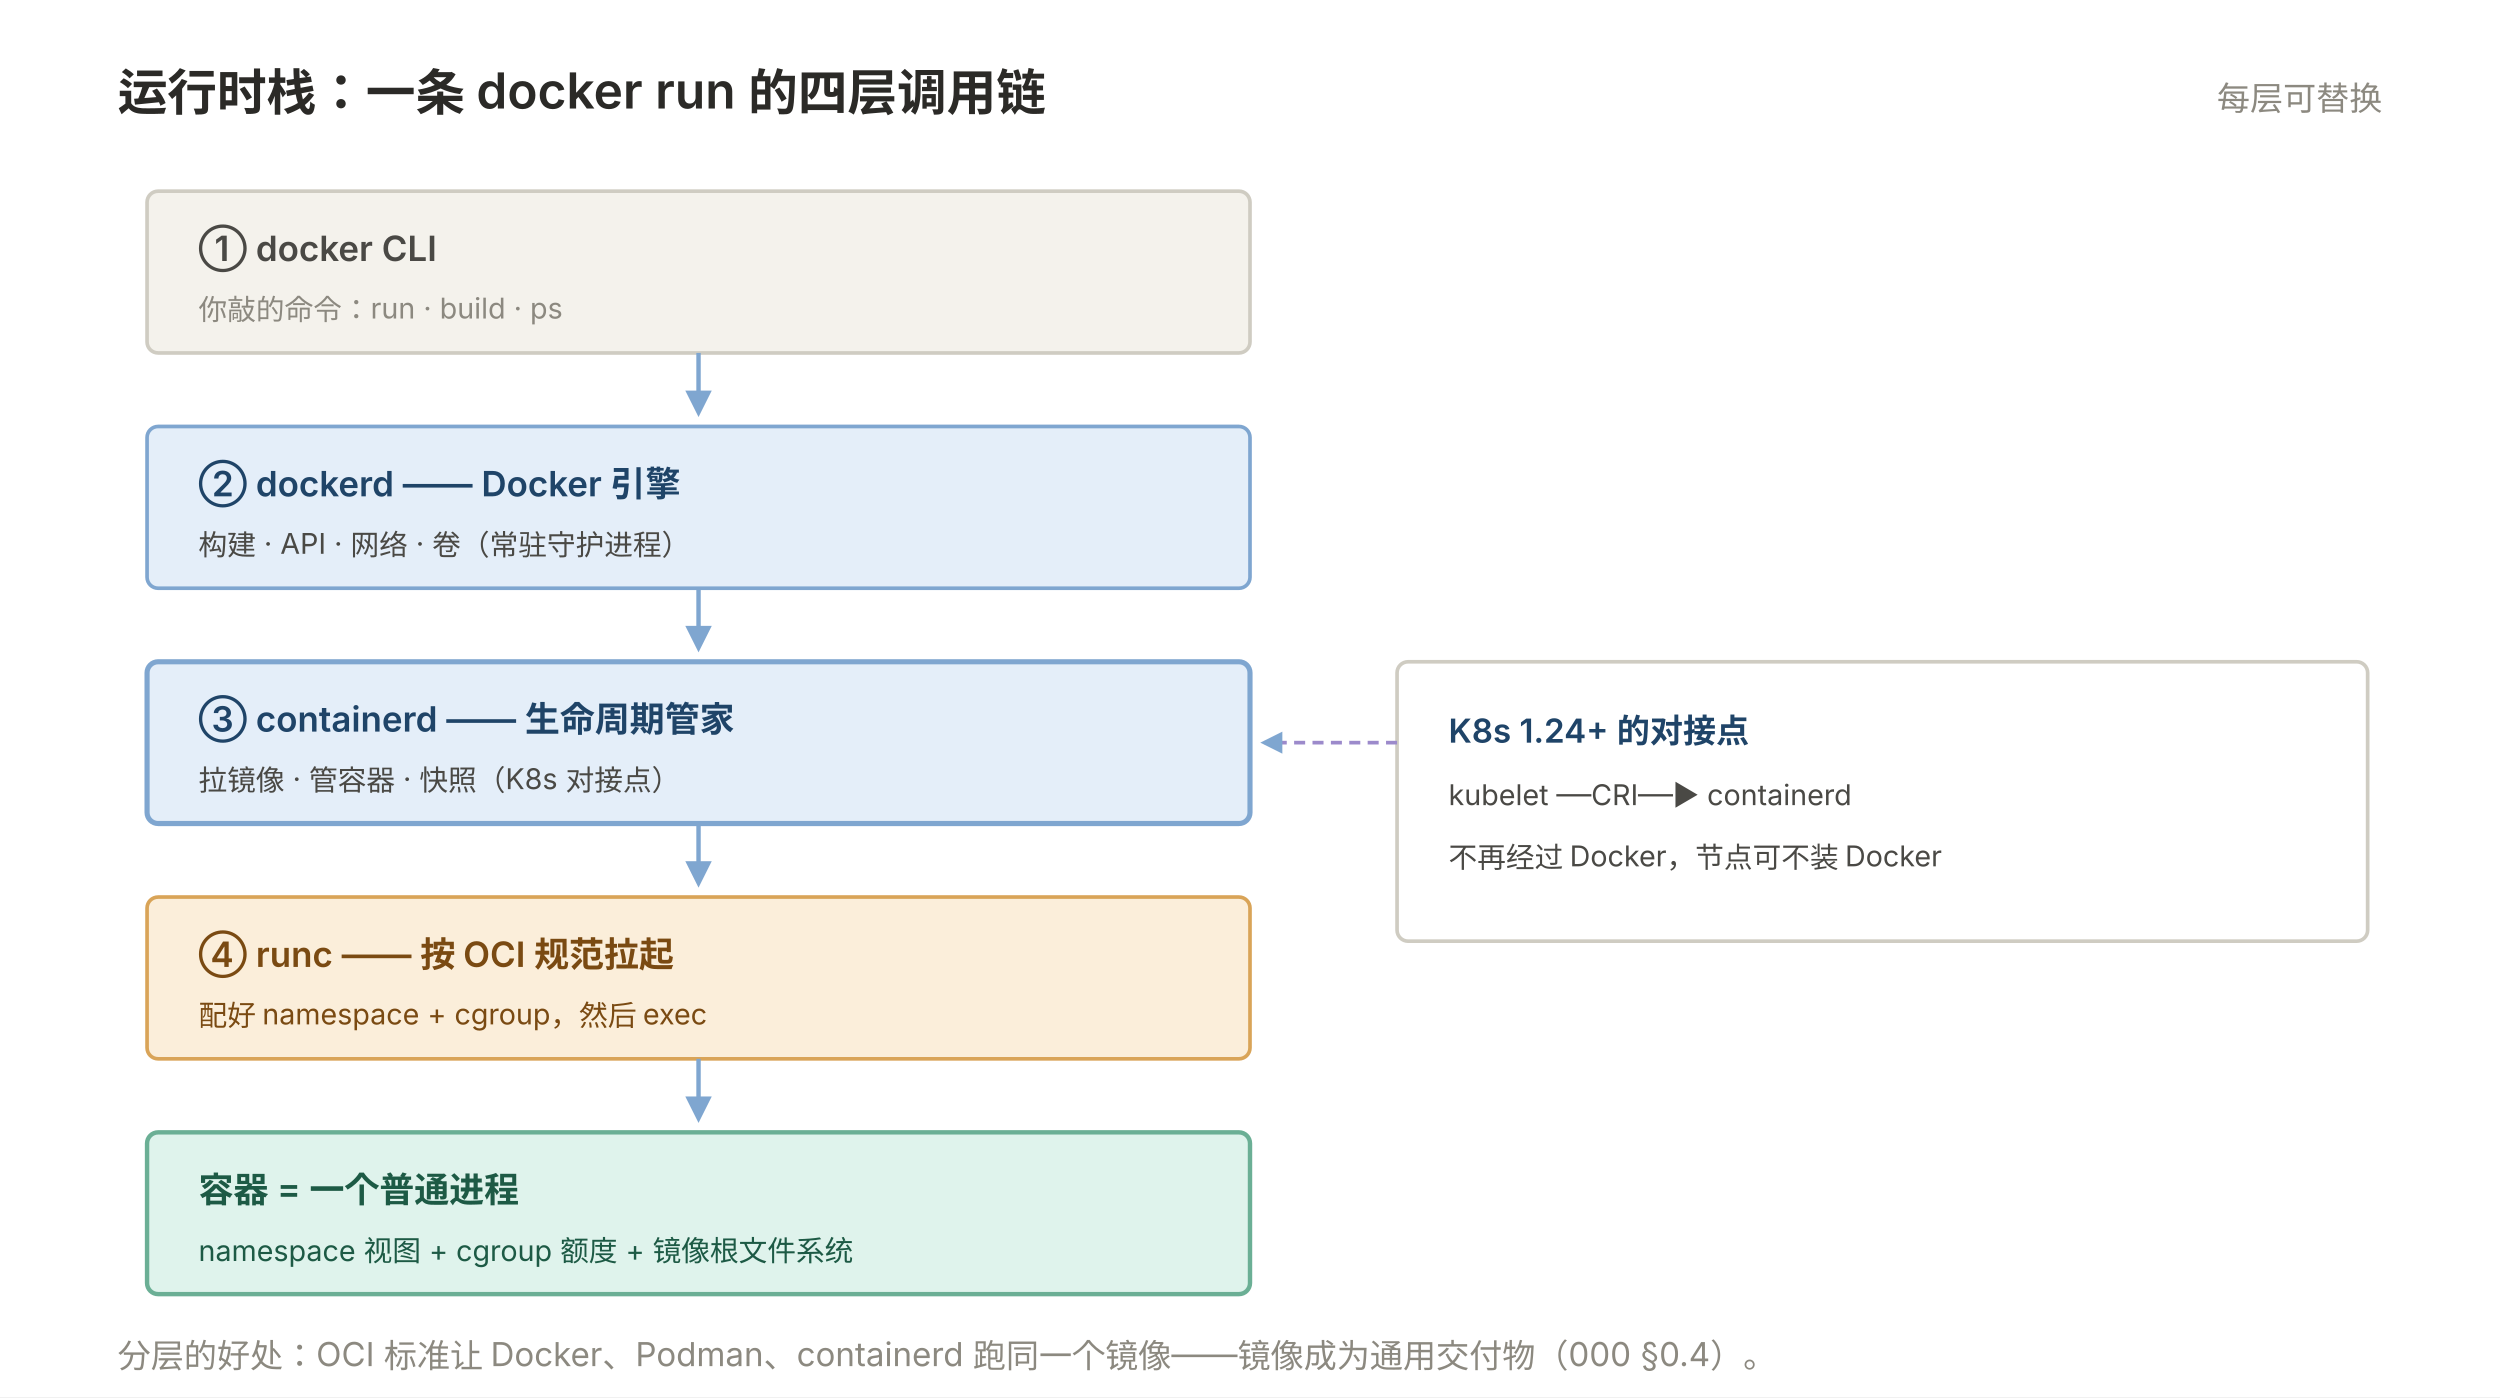
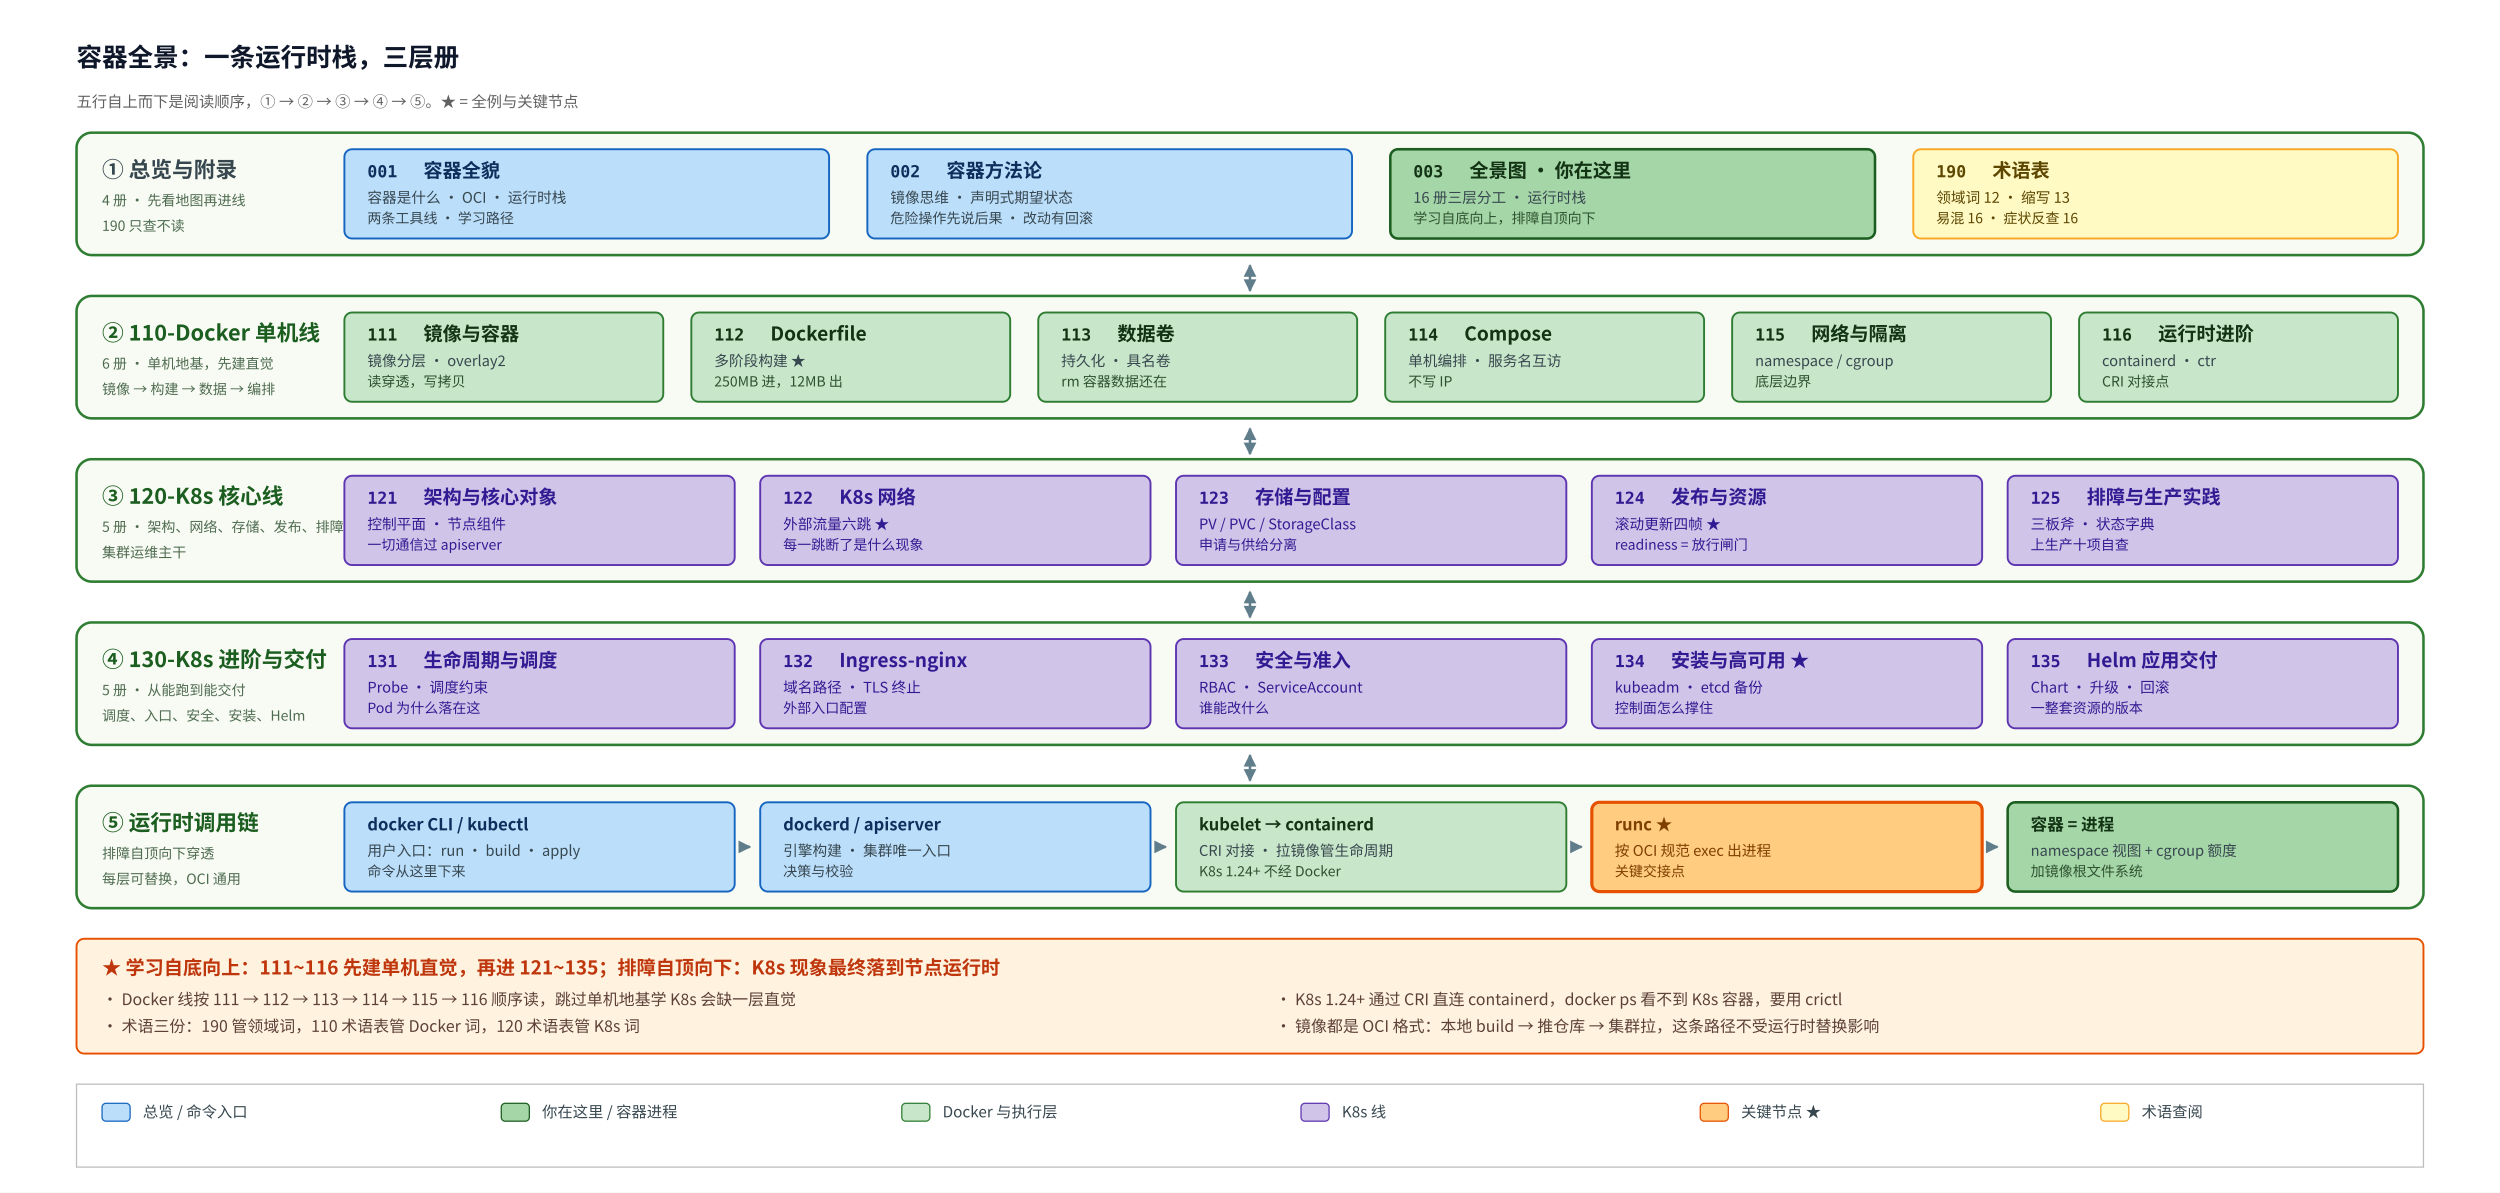
- <svg xmlns="http://www.w3.org/2000/svg" viewBox="0 0 1200 670.59" width="1200" height="670.59" font-family="-apple-system, 'Segoe UI', 'Microsoft YaHei', 'PingFang SC', sans-serif">
-   <g transform="scale(1.764706)">
-     <rect width="680" height="380" fill="#FFFFFF" />
-     <text x="32" y="30" font-size="13.5" font-weight="600" fill="#2B2A27">运行时栈：一条 docker run 的四层调用链</text>
-     <text x="648" y="30" font-size="9" fill="#8C8980" text-anchor="end">每层可替换</text>
-     <defs>
-       <marker id="a0Blue" viewBox="0 0 10 10" refX="8" refY="5" markerWidth="6" markerHeight="6" orient="auto">
-         <path d="M0,0 L10,5 L0,10 z" fill="#7FA6D0" />
-       </marker>
-     </defs>
-     <rect x="40" y="52" width="300" height="44" rx="3" fill="#F4F2EC" stroke="#CFCCC2" stroke-width="1" />
-     <text x="54" y="71" font-size="9.5" font-weight="600" fill="#4A4945">① docker CLI</text>
-     <text x="54" y="87" font-size="7.8" fill="#8C8980">你敲的命令：run · build · ps</text>
-     <line x1="190" y1="96" x2="190" y2="112" stroke="#7FA6D0" stroke-width="1.2" marker-end="url(#a0Blue)" />
-     <rect x="40" y="116" width="300" height="44" rx="3" fill="#E4EEF9" stroke="#7FA6D0" stroke-width="1" />
-     <text x="54" y="135" font-size="9.5" font-weight="600" fill="#1F4468">② dockerd —— Docker 引擎</text>
-     <text x="54" y="151" font-size="7.8" fill="#4A4945">构建 · API · 网络 · 卷（常驻守护进程）</text>
-     <line x1="190" y1="160" x2="190" y2="176" stroke="#7FA6D0" stroke-width="1.2" marker-end="url(#a0Blue)" />
-     <rect x="40" y="180" width="300" height="44" rx="3" fill="#E4EEF9" stroke="#7FA6D0" stroke-width="1.4" />
-     <text x="54" y="199" font-size="9.5" font-weight="600" fill="#1F4468">③ containerd —— 生命周期管家</text>
-     <text x="54" y="215" font-size="7.8" fill="#4A4945">拉镜像 · 管容器 · 快照（K8s 对接点）</text>
-     <line x1="190" y1="224" x2="190" y2="240" stroke="#7FA6D0" stroke-width="1.2" marker-end="url(#a0Blue)" />
-     <rect x="40" y="244" width="300" height="44" rx="3" fill="#FBEEDA" stroke="#D9A458" stroke-width="1" />
-     <text x="54" y="263" font-size="9.5" font-weight="600" fill="#7A4A12">④ runc —— 按 OCI 规范拉起</text>
-     <text x="54" y="279" font-size="7.8" fill="#7A4A12">配好 namespace + cgroup，然后 exec</text>
-     <line x1="190" y1="288" x2="190" y2="304" stroke="#7FA6D0" stroke-width="1.2" marker-end="url(#a0Blue)" />
-     <rect x="40" y="308" width="300" height="44" rx="3" fill="#DFF3EC" stroke="#6BAF95" stroke-width="1.2" />
-     <text x="54" y="327" font-size="9.5" font-weight="600" fill="#1D5A45">容器 = 一个普通进程</text>
-     <text x="54" y="343" font-size="7.8" fill="#1D5A45">namespace 视图 + cgroup 额度 + 镜像根文件系统</text>
-     <rect x="380" y="180" width="264" height="76" rx="3" fill="#FFFFFF" stroke="#CFCCC2" stroke-width="1" />
-     <text x="394" y="202" font-size="9" font-weight="600" fill="#1F4468">K8s 1.24+ 的对接点</text>
-     <text x="394" y="219" font-size="7.8" fill="#4A4945">kubelet ──CRI──▶ containerd</text>
-     <text x="394" y="236" font-size="7.8" fill="#4A4945">不再经过 Docker，节点可不装 Docker</text>
-     <line x1="380" y1="202" x2="344" y2="202" stroke="#9C8ACB" stroke-width="1" stroke-dasharray="3 2" marker-end="url(#a0Blue)" />
-     <text x="32" y="372" font-size="9" fill="#8C8980">分层的好处：OCI 标准让 Docker、Podman、containerd 跑同一个镜像——镜像成为通用交付物（000 §0.4）。</text>
-   </g>
+ <svg xmlns="http://www.w3.org/2000/svg" viewBox="0 0 1960 935" font-family="'Microsoft YaHei','PingFang SC','Noto Sans CJK SC',sans-serif">
+   <rect x="0" y="0" width="1960" height="935" fill="#ffffff" />
+   <defs>
+     <marker id="arrow" viewBox="0 0 10 10" refX="9" refY="5" markerWidth="10" markerHeight="10" markerUnits="userSpaceOnUse" orient="auto-start-reverse">
+       <path d="M 0 0 L 10 5 L 0 10 z" fill="#607d8b" />
+     </marker>
+   </defs>
+   <text x="60" y="52" font-size="20" font-weight="bold" fill="#0f172a">容器全景：一条运行时栈，三层册</text>
+   <text x="60" y="84" font-size="12" fill="#616161">五行自上而下是阅读顺序，① → ② → ③ → ④ → ⑤。★ = 全例与关键节点</text>
+   <rect x="60" y="104" width="1840" height="96" rx="12" fill="#f1f8e9" fill-opacity="0.55" stroke="#2e7d32" stroke-width="2" />
+   <text x="80" y="139" font-size="17" font-weight="bold" fill="#37474f">① 总览与附录</text>
+   <text x="80" y="161" font-size="11" fill="#4e6b50">4 册 · 先看地图再进线</text>
+   <text x="80" y="181" font-size="11" fill="#4e6b50">190 只查不读</text>
+   <rect x="270" y="117" width="380" height="70" rx="6" fill="#bbdefb" stroke="#1565c0" stroke-width="1.5" />
+   <text x="288" y="139" font-size="13" font-weight="bold" fill="#0d2f5c" font-family="ui-monospace,Menlo,Consolas,monospace">001</text>
+   <text x="332" y="139" font-size="15" font-weight="bold" fill="#0d2f5c">容器全貌</text>
+   <text x="288" y="159" font-size="11.5" fill="#37474f">容器是什么 · OCI · 运行时栈</text>
+   <text x="288" y="175" font-size="11" fill="#37474f">两条工具线 · 学习路径</text>
+   <rect x="680" y="117" width="380" height="70" rx="6" fill="#bbdefb" stroke="#1565c0" stroke-width="1.5" />
+   <text x="698" y="139" font-size="13" font-weight="bold" fill="#0d2f5c" font-family="ui-monospace,Menlo,Consolas,monospace">002</text>
+   <text x="742" y="139" font-size="15" font-weight="bold" fill="#0d2f5c">容器方法论</text>
+   <text x="698" y="159" font-size="11.5" fill="#37474f">镜像思维 · 声明式期望状态</text>
+   <text x="698" y="175" font-size="11" fill="#37474f">危险操作先说后果 · 改动有回滚</text>
+   <rect x="1090" y="117" width="380" height="70" rx="6" fill="#a5d6a7" stroke="#1b5e20" stroke-width="2" />
+   <text x="1108" y="139" font-size="13" font-weight="bold" fill="#123314" font-family="ui-monospace,Menlo,Consolas,monospace">003</text>
+   <text x="1152" y="139" font-size="15" font-weight="bold" fill="#123314">全景图 · 你在这里</text>
+   <text x="1108" y="159" font-size="11.5" fill="#37474f">16 册三层分工 · 运行时栈</text>
+   <text x="1108" y="175" font-size="11" fill="#2e5230">学习自底向上，排障自顶向下</text>
+   <rect x="1500" y="117" width="380" height="70" rx="6" fill="#fff9c4" stroke="#f9a825" stroke-width="1.5" />
+   <text x="1518" y="139" font-size="13" font-weight="bold" fill="#5d4700" font-family="ui-monospace,Menlo,Consolas,monospace">190</text>
+   <text x="1562" y="139" font-size="15" font-weight="bold" fill="#5d4700">术语表</text>
+   <text x="1518" y="159" font-size="11.5" fill="#5d4700">领域词 12 · 缩写 13</text>
+   <text x="1518" y="175" font-size="11" fill="#5d4700">易混 16 · 症状反查 16</text>
+   <line x1="980" y1="208" x2="980" y2="228" stroke="#607d8b" stroke-width="2" marker-start="url(#arrow)" marker-end="url(#arrow)" />
+   <rect x="60" y="232" width="1840" height="96" rx="12" fill="#f1f8e9" fill-opacity="0.55" stroke="#2e7d32" stroke-width="2" />
+   <text x="80" y="267" font-size="17" font-weight="bold" fill="#1b5e20">② 110-Docker 单机线</text>
+   <text x="80" y="289" font-size="11" fill="#4e6b50">6 册 · 单机地基，先建直觉</text>
+   <text x="80" y="309" font-size="11" fill="#4e6b50">镜像 → 构建 → 数据 → 编排</text>
+   <rect x="270" y="245" width="250" height="70" rx="6" fill="#c8e6c9" stroke="#2e7d32" stroke-width="1.5" />
+   <text x="288" y="267" font-size="13" font-weight="bold" fill="#123314" font-family="ui-monospace,Menlo,Consolas,monospace">111</text>
+   <text x="332" y="267" font-size="15" font-weight="bold" fill="#123314">镜像与容器</text>
+   <text x="288" y="287" font-size="11.5" fill="#37474f">镜像分层 · overlay2</text>
+   <text x="288" y="303" font-size="11" fill="#2e5230">读穿透，写拷贝</text>
+   <rect x="542" y="245" width="250" height="70" rx="6" fill="#c8e6c9" stroke="#2e7d32" stroke-width="1.5" />
+   <text x="560" y="267" font-size="13" font-weight="bold" fill="#123314" font-family="ui-monospace,Menlo,Consolas,monospace">112</text>
+   <text x="604" y="267" font-size="15" font-weight="bold" fill="#123314">Dockerfile</text>
+   <text x="560" y="287" font-size="11.5" fill="#37474f">多阶段构建 ★</text>
+   <text x="560" y="303" font-size="11" fill="#2e5230">250MB 进，12MB 出</text>
+   <rect x="814" y="245" width="250" height="70" rx="6" fill="#c8e6c9" stroke="#2e7d32" stroke-width="1.5" />
+   <text x="832" y="267" font-size="13" font-weight="bold" fill="#123314" font-family="ui-monospace,Menlo,Consolas,monospace">113</text>
+   <text x="876" y="267" font-size="15" font-weight="bold" fill="#123314">数据卷</text>
+   <text x="832" y="287" font-size="11.5" fill="#37474f">持久化 · 具名卷</text>
+   <text x="832" y="303" font-size="11" fill="#2e5230">rm 容器数据还在</text>
+   <rect x="1086" y="245" width="250" height="70" rx="6" fill="#c8e6c9" stroke="#2e7d32" stroke-width="1.5" />
+   <text x="1104" y="267" font-size="13" font-weight="bold" fill="#123314" font-family="ui-monospace,Menlo,Consolas,monospace">114</text>
+   <text x="1148" y="267" font-size="15" font-weight="bold" fill="#123314">Compose</text>
+   <text x="1104" y="287" font-size="11.5" fill="#37474f">单机编排 · 服务名互访</text>
+   <text x="1104" y="303" font-size="11" fill="#2e5230">不写 IP</text>
+   <rect x="1358" y="245" width="250" height="70" rx="6" fill="#c8e6c9" stroke="#2e7d32" stroke-width="1.5" />
+   <text x="1376" y="267" font-size="13" font-weight="bold" fill="#123314" font-family="ui-monospace,Menlo,Consolas,monospace">115</text>
+   <text x="1420" y="267" font-size="15" font-weight="bold" fill="#123314">网络与隔离</text>
+   <text x="1376" y="287" font-size="11.5" fill="#37474f">namespace / cgroup</text>
+   <text x="1376" y="303" font-size="11" fill="#2e5230">底层边界</text>
+   <rect x="1630" y="245" width="250" height="70" rx="6" fill="#c8e6c9" stroke="#2e7d32" stroke-width="1.5" />
+   <text x="1648" y="267" font-size="13" font-weight="bold" fill="#123314" font-family="ui-monospace,Menlo,Consolas,monospace">116</text>
+   <text x="1692" y="267" font-size="15" font-weight="bold" fill="#123314">运行时进阶</text>
+   <text x="1648" y="287" font-size="11.5" fill="#37474f">containerd · ctr</text>
+   <text x="1648" y="303" font-size="11" fill="#2e5230">CRI 对接点</text>
+   <line x1="980" y1="336" x2="980" y2="356" stroke="#607d8b" stroke-width="2" marker-start="url(#arrow)" marker-end="url(#arrow)" />
+   <rect x="60" y="360" width="1840" height="96" rx="12" fill="#f1f8e9" fill-opacity="0.55" stroke="#2e7d32" stroke-width="2" />
+   <text x="80" y="395" font-size="17" font-weight="bold" fill="#1b5e20">③ 120-K8s 核心线</text>
+   <text x="80" y="417" font-size="11" fill="#4e6b50">5 册 · 架构、网络、存储、发布、排障</text>
+   <text x="80" y="437" font-size="11" fill="#4e6b50">集群运维主干</text>
+   <rect x="270" y="373" width="306" height="70" rx="6" fill="#d1c4e9" stroke="#5e35b1" stroke-width="1.5" />
+   <text x="288" y="395" font-size="13" font-weight="bold" fill="#311b92" font-family="ui-monospace,Menlo,Consolas,monospace">121</text>
+   <text x="332" y="395" font-size="15" font-weight="bold" fill="#311b92">架构与核心对象</text>
+   <text x="288" y="415" font-size="11.5" fill="#311b92">控制平面 · 节点组件</text>
+   <text x="288" y="431" font-size="11" fill="#311b92">一切通信过 apiserver</text>
+   <rect x="596" y="373" width="306" height="70" rx="6" fill="#d1c4e9" stroke="#5e35b1" stroke-width="1.5" />
+   <text x="614" y="395" font-size="13" font-weight="bold" fill="#311b92" font-family="ui-monospace,Menlo,Consolas,monospace">122</text>
+   <text x="658" y="395" font-size="15" font-weight="bold" fill="#311b92">K8s 网络</text>
+   <text x="614" y="415" font-size="11.5" fill="#311b92">外部流量六跳 ★</text>
+   <text x="614" y="431" font-size="11" fill="#311b92">每一跳断了是什么现象</text>
+   <rect x="922" y="373" width="306" height="70" rx="6" fill="#d1c4e9" stroke="#5e35b1" stroke-width="1.5" />
+   <text x="940" y="395" font-size="13" font-weight="bold" fill="#311b92" font-family="ui-monospace,Menlo,Consolas,monospace">123</text>
+   <text x="984" y="395" font-size="15" font-weight="bold" fill="#311b92">存储与配置</text>
+   <text x="940" y="415" font-size="11.5" fill="#311b92">PV / PVC / StorageClass</text>
+   <text x="940" y="431" font-size="11" fill="#311b92">申请与供给分离</text>
+   <rect x="1248" y="373" width="306" height="70" rx="6" fill="#d1c4e9" stroke="#5e35b1" stroke-width="1.5" />
+   <text x="1266" y="395" font-size="13" font-weight="bold" fill="#311b92" font-family="ui-monospace,Menlo,Consolas,monospace">124</text>
+   <text x="1310" y="395" font-size="15" font-weight="bold" fill="#311b92">发布与资源</text>
+   <text x="1266" y="415" font-size="11.5" fill="#311b92">滚动更新四帧 ★</text>
+   <text x="1266" y="431" font-size="11" fill="#311b92">readiness = 放行闸门</text>
+   <rect x="1574" y="373" width="306" height="70" rx="6" fill="#d1c4e9" stroke="#5e35b1" stroke-width="1.5" />
+   <text x="1592" y="395" font-size="13" font-weight="bold" fill="#311b92" font-family="ui-monospace,Menlo,Consolas,monospace">125</text>
+   <text x="1636" y="395" font-size="15" font-weight="bold" fill="#311b92">排障与生产实践</text>
+   <text x="1592" y="415" font-size="11.5" fill="#311b92">三板斧 · 状态字典</text>
+   <text x="1592" y="431" font-size="11" fill="#311b92">上生产十项自查</text>
+   <line x1="980" y1="464" x2="980" y2="484" stroke="#607d8b" stroke-width="2" marker-start="url(#arrow)" marker-end="url(#arrow)" />
+   <rect x="60" y="488" width="1840" height="96" rx="12" fill="#f1f8e9" fill-opacity="0.55" stroke="#2e7d32" stroke-width="2" />
+   <text x="80" y="523" font-size="17" font-weight="bold" fill="#1b5e20">④ 130-K8s 进阶与交付</text>
+   <text x="80" y="545" font-size="11" fill="#4e6b50">5 册 · 从能跑到能交付</text>
+   <text x="80" y="565" font-size="11" fill="#4e6b50">调度、入口、安全、安装、Helm</text>
+   <rect x="270" y="501" width="306" height="70" rx="6" fill="#d1c4e9" stroke="#5e35b1" stroke-width="1.5" />
+   <text x="288" y="523" font-size="13" font-weight="bold" fill="#311b92" font-family="ui-monospace,Menlo,Consolas,monospace">131</text>
+   <text x="332" y="523" font-size="15" font-weight="bold" fill="#311b92">生命周期与调度</text>
+   <text x="288" y="543" font-size="11.5" fill="#311b92">Probe · 调度约束</text>
+   <text x="288" y="559" font-size="11" fill="#311b92">Pod 为什么落在这</text>
+   <rect x="596" y="501" width="306" height="70" rx="6" fill="#d1c4e9" stroke="#5e35b1" stroke-width="1.5" />
+   <text x="614" y="523" font-size="13" font-weight="bold" fill="#311b92" font-family="ui-monospace,Menlo,Consolas,monospace">132</text>
+   <text x="658" y="523" font-size="15" font-weight="bold" fill="#311b92">Ingress-nginx</text>
+   <text x="614" y="543" font-size="11.5" fill="#311b92">域名路径 · TLS 终止</text>
+   <text x="614" y="559" font-size="11" fill="#311b92">外部入口配置</text>
+   <rect x="922" y="501" width="306" height="70" rx="6" fill="#d1c4e9" stroke="#5e35b1" stroke-width="1.5" />
+   <text x="940" y="523" font-size="13" font-weight="bold" fill="#311b92" font-family="ui-monospace,Menlo,Consolas,monospace">133</text>
+   <text x="984" y="523" font-size="15" font-weight="bold" fill="#311b92">安全与准入</text>
+   <text x="940" y="543" font-size="11.5" fill="#311b92">RBAC · ServiceAccount</text>
+   <text x="940" y="559" font-size="11" fill="#311b92">谁能改什么</text>
+   <rect x="1248" y="501" width="306" height="70" rx="6" fill="#d1c4e9" stroke="#5e35b1" stroke-width="1.5" />
+   <text x="1266" y="523" font-size="13" font-weight="bold" fill="#311b92" font-family="ui-monospace,Menlo,Consolas,monospace">134</text>
+   <text x="1310" y="523" font-size="15" font-weight="bold" fill="#311b92">安装与高可用 ★</text>
+   <text x="1266" y="543" font-size="11.5" fill="#311b92">kubeadm · etcd 备份</text>
+   <text x="1266" y="559" font-size="11" fill="#311b92">控制面怎么撑住</text>
+   <rect x="1574" y="501" width="306" height="70" rx="6" fill="#d1c4e9" stroke="#5e35b1" stroke-width="1.5" />
+   <text x="1592" y="523" font-size="13" font-weight="bold" fill="#311b92" font-family="ui-monospace,Menlo,Consolas,monospace">135</text>
+   <text x="1636" y="523" font-size="15" font-weight="bold" fill="#311b92">Helm 应用交付</text>
+   <text x="1592" y="543" font-size="11.5" fill="#311b92">Chart · 升级 · 回滚</text>
+   <text x="1592" y="559" font-size="11" fill="#311b92">一整套资源的版本</text>
+   <line x1="980" y1="592" x2="980" y2="612" stroke="#607d8b" stroke-width="2" marker-start="url(#arrow)" marker-end="url(#arrow)" />
+   <rect x="60" y="616" width="1840" height="96" rx="12" fill="#f1f8e9" fill-opacity="0.55" stroke="#2e7d32" stroke-width="2" />
+   <text x="80" y="651" font-size="17" font-weight="bold" fill="#1b5e20">⑤ 运行时调用链</text>
+   <text x="80" y="673" font-size="11" fill="#4e6b50">排障自顶向下穿透</text>
+   <text x="80" y="693" font-size="11" fill="#4e6b50">每层可替换，OCI 通用</text>
+   <rect x="270" y="629" width="306" height="70" rx="6" fill="#bbdefb" stroke="#1565c0" stroke-width="1.5" />
+   <text x="288" y="651" font-size="13" font-weight="bold" fill="#0d2f5c">docker CLI / kubectl</text>
+   <text x="288" y="671" font-size="11.5" fill="#37474f">用户入口：run · build · apply</text>
+   <text x="288" y="687" font-size="11" fill="#37474f">命令从这里下来</text>
+   <line x1="580" y1="664" x2="588" y2="664" stroke="#607d8b" stroke-width="2" marker-end="url(#arrow)" />
+   <rect x="596" y="629" width="306" height="70" rx="6" fill="#bbdefb" stroke="#1565c0" stroke-width="1.5" />
+   <text x="614" y="651" font-size="13" font-weight="bold" fill="#0d2f5c">dockerd / apiserver</text>
+   <text x="614" y="671" font-size="11.5" fill="#37474f">引擎构建 · 集群唯一入口</text>
+   <text x="614" y="687" font-size="11" fill="#37474f">决策与校验</text>
+   <line x1="906" y1="664" x2="914" y2="664" stroke="#607d8b" stroke-width="2" marker-end="url(#arrow)" />
+   <rect x="922" y="629" width="306" height="70" rx="6" fill="#c8e6c9" stroke="#2e7d32" stroke-width="1.5" />
+   <text x="940" y="651" font-size="13" font-weight="bold" fill="#123314">kubelet → containerd</text>
+   <text x="940" y="671" font-size="11.5" fill="#37474f">CRI 对接 · 拉镜像管生命周期</text>
+   <text x="940" y="687" font-size="11" fill="#2e5230">K8s 1.24+ 不经 Docker</text>
+   <line x1="1232" y1="664" x2="1240" y2="664" stroke="#607d8b" stroke-width="2" marker-end="url(#arrow)" />
+   <rect x="1248" y="629" width="306" height="70" rx="6" fill="#ffcc80" stroke="#e65100" stroke-width="2.5" />
+   <text x="1266" y="651" font-size="13" font-weight="bold" fill="#7f3f00">runc ★</text>
+   <text x="1266" y="671" font-size="11.5" fill="#7f3f00">按 OCI 规范 exec 出进程</text>
+   <text x="1266" y="687" font-size="11" fill="#7f3f00">关键交接点</text>
+   <line x1="1558" y1="664" x2="1566" y2="664" stroke="#607d8b" stroke-width="2" marker-end="url(#arrow)" />
+   <rect x="1574" y="629" width="306" height="70" rx="6" fill="#a5d6a7" stroke="#1b5e20" stroke-width="2" />
+   <text x="1592" y="651" font-size="13" font-weight="bold" fill="#123314">容器 = 进程</text>
+   <text x="1592" y="671" font-size="11.5" fill="#37474f">namespace 视图 + cgroup 额度</text>
+   <text x="1592" y="687" font-size="11" fill="#2e5230">加镜像根文件系统</text>
+   <rect x="60" y="736" width="1840" height="90" rx="6" fill="#fff3e0" stroke="#e65100" stroke-width="1.5" />
+   <text x="80" y="764" font-size="15" font-weight="bold" fill="#bf360c">★ 学习自底向上：111~116 先建单机直觉，再进 121~135；排障自顶向下：K8s 现象最终落到节点运行时</text>
+   <text x="80" y="788" font-size="12.5" fill="#5d4037">· Docker 线按 111 → 112 → 113 → 114 → 115 → 116 顺序读，跳过单机地基学 K8s 会缺一层直觉</text>
+   <text x="80" y="809" font-size="12.5" fill="#5d4037">· 术语三份：190 管领域词，110 术语表管 Docker 词，120 术语表管 K8s 词</text>
+   <text x="1000" y="788" font-size="12.5" fill="#5d4037">· K8s 1.24+ 通过 CRI 直连 containerd，docker ps 看不到 K8s 容器，要用 crictl</text>
+   <text x="1000" y="809" font-size="12.5" fill="#5d4037">· 镜像都是 OCI 格式：本地 build → 推仓库 → 集群拉，这条路径不受运行时替换影响</text>
+   <rect x="60" y="850" width="1840" height="65" fill="#ffffff" stroke="#bdbdbd" stroke-width="1" />
+   <rect x="80" y="865" width="22" height="14" rx="3" fill="#bbdefb" stroke="#1565c0" stroke-width="1" />
+   <text x="112" y="876" font-size="12" fill="#37474f">总览 / 命令入口</text>
+   <rect x="393" y="865" width="22" height="14" rx="3" fill="#a5d6a7" stroke="#1b5e20" stroke-width="1" />
+   <text x="425" y="876" font-size="12" fill="#37474f">你在这里 / 容器进程</text>
+   <rect x="707" y="865" width="22" height="14" rx="3" fill="#c8e6c9" stroke="#2e7d32" stroke-width="1" />
+   <text x="739" y="876" font-size="12" fill="#37474f">Docker 与执行层</text>
+   <rect x="1020" y="865" width="22" height="14" rx="3" fill="#d1c4e9" stroke="#5e35b1" stroke-width="1" />
+   <text x="1052" y="876" font-size="12" fill="#37474f">K8s 线</text>
+   <rect x="1333" y="865" width="22" height="14" rx="3" fill="#ffcc80" stroke="#e65100" stroke-width="1" />
+   <text x="1365" y="876" font-size="12" fill="#37474f">关键节点 ★</text>
+   <rect x="1647" y="865" width="22" height="14" rx="3" fill="#fff9c4" stroke="#f9a825" stroke-width="1" />
+   <text x="1679" y="876" font-size="12" fill="#37474f">术语查阅</text>
</svg>
